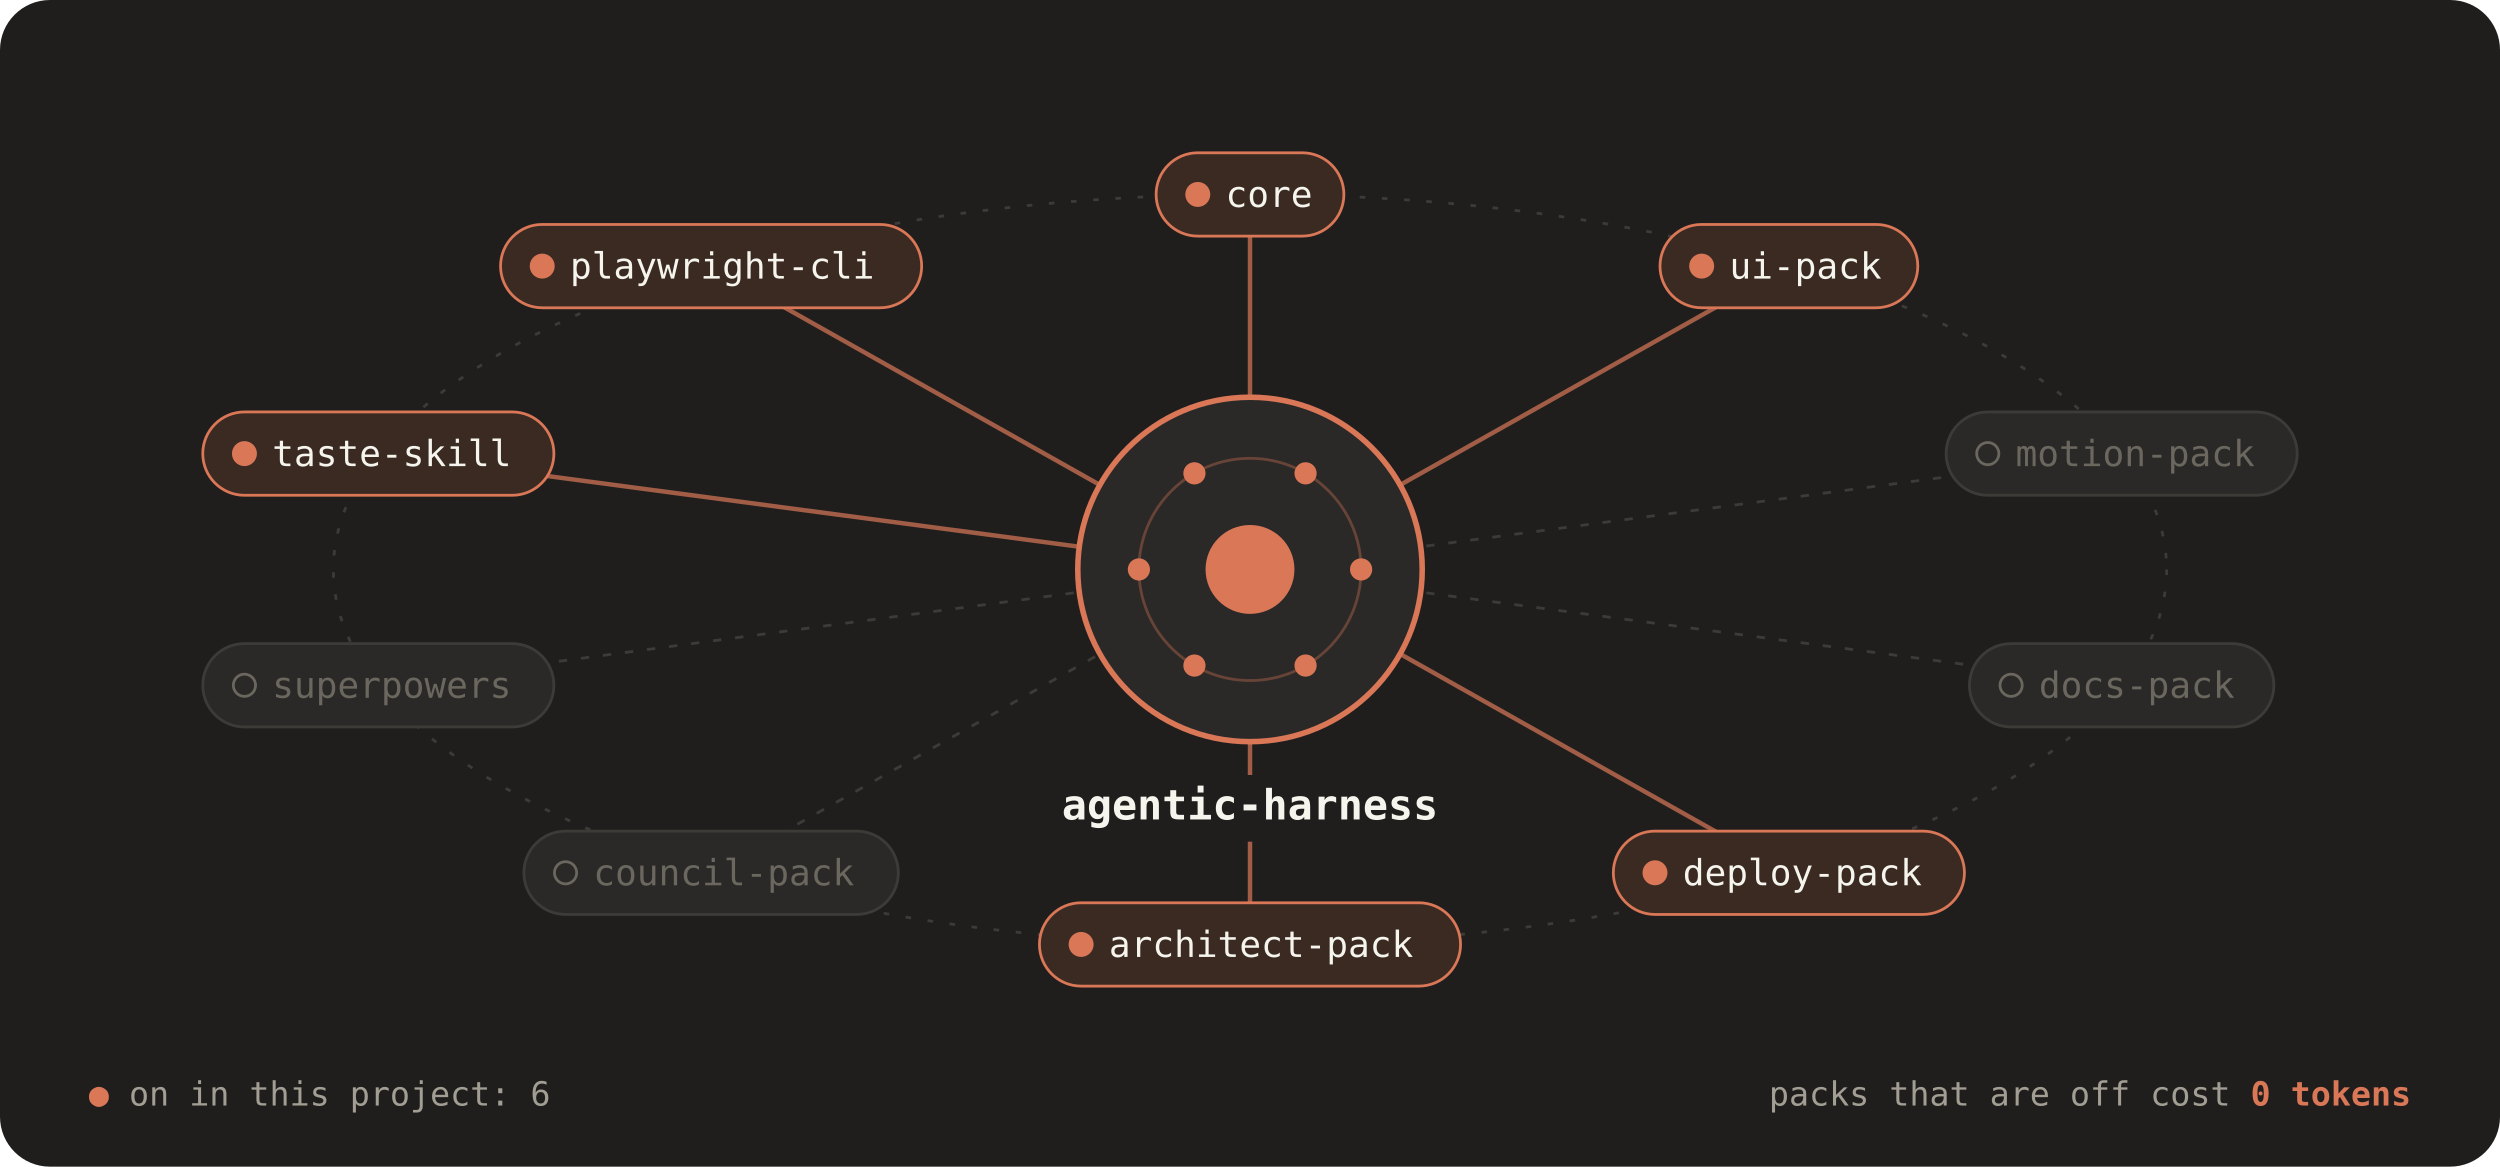
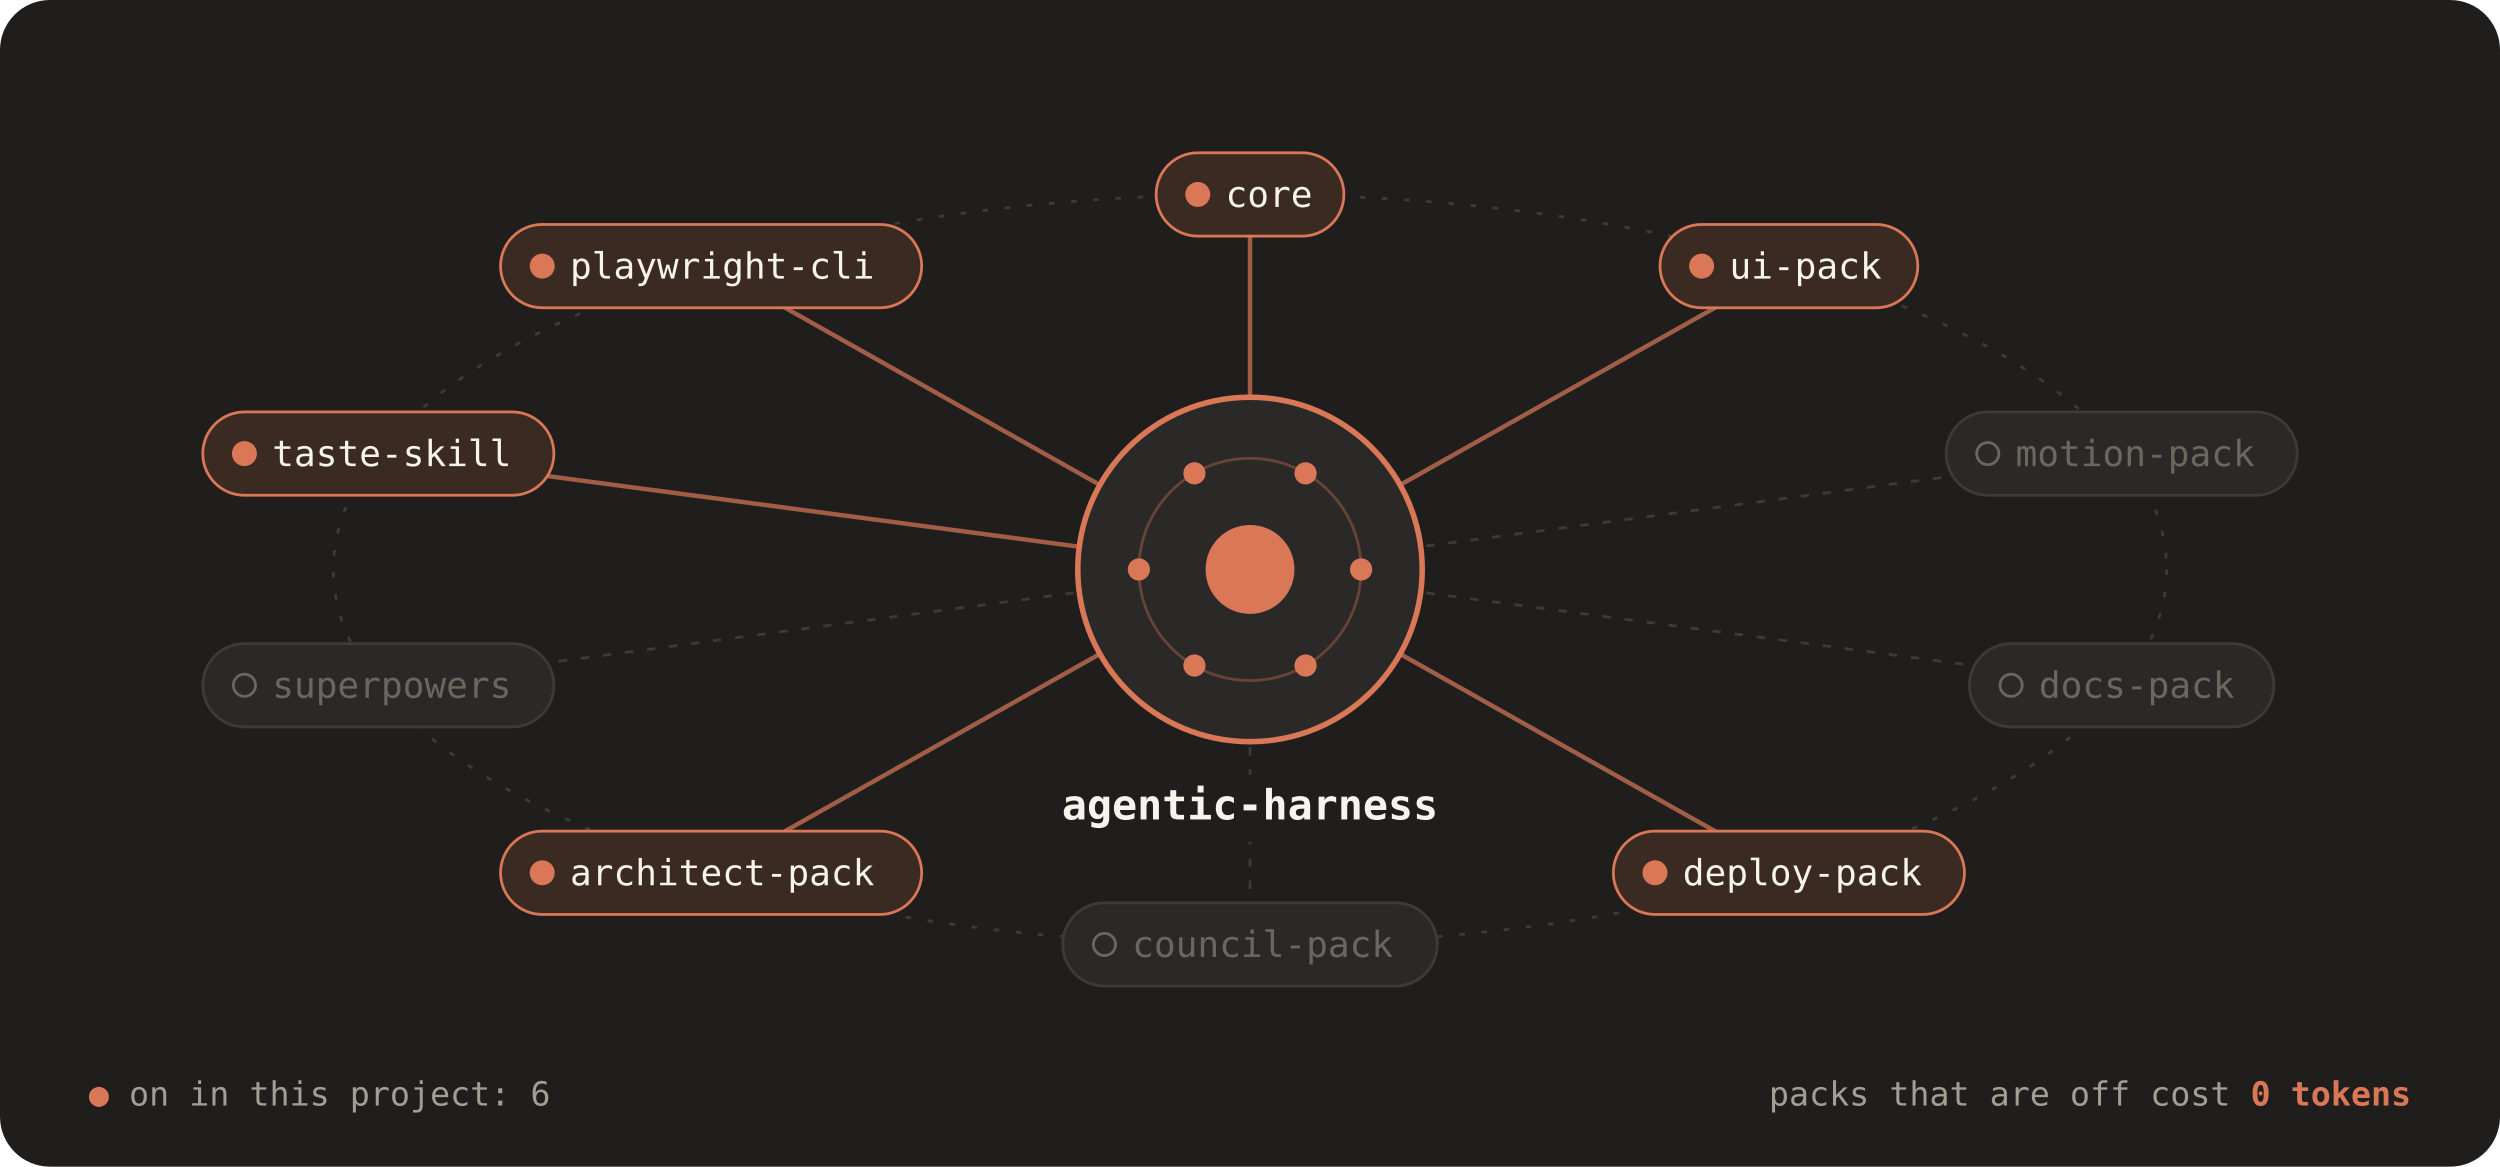
<svg xmlns="http://www.w3.org/2000/svg" width="900" height="420" viewBox="0 0 900 420" font-family="ui-monospace, SFMono-Regular, Menlo, Consolas, monospace">
  <rect width="900" height="420" rx="18" fill="#1F1E1D" />
  <ellipse cx="450" cy="205" rx="330" ry="135" fill="none" stroke="#3D3B38" stroke-dasharray="2 6" />
  <line x1="450" y1="205" x2="450.0" y2="70.0" stroke="#D97757" stroke-width="1.6" opacity="0.7" />
  <line x1="450" y1="205" x2="644.0" y2="95.8" stroke="#D97757" stroke-width="1.6" opacity="0.7" />
  <line x1="450" y1="205" x2="763.8" y2="163.3" stroke="#3D3B38" stroke-width="1" stroke-dasharray="3 5" opacity="1" />
  <line x1="450" y1="205" x2="763.8" y2="246.7" stroke="#3D3B38" stroke-width="1" stroke-dasharray="3 5" opacity="1" />
  <line x1="450" y1="205" x2="644.0" y2="314.2" stroke="#D97757" stroke-width="1.6" opacity="0.7" />
-   <line x1="450" y1="205" x2="450.0" y2="340.0" stroke="#D97757" stroke-width="1.6" opacity="0.7" />
-   <line x1="450" y1="205" x2="256.0" y2="314.2" stroke="#3D3B38" stroke-width="1" stroke-dasharray="3 5" opacity="1" />
+   <line x1="450" y1="205" x2="450.0" y2="340.0" stroke="#3D3B38" stroke-width="1" stroke-dasharray="3 5" opacity="1" />
+   <line x1="450" y1="205" x2="256.0" y2="314.2" stroke="#D97757" stroke-width="1.6" opacity="0.7" />
  <line x1="450" y1="205" x2="136.2" y2="246.7" stroke="#3D3B38" stroke-width="1" stroke-dasharray="3 5" opacity="1" />
  <line x1="450" y1="205" x2="136.2" y2="163.3" stroke="#D97757" stroke-width="1.6" opacity="0.7" />
  <line x1="450" y1="205" x2="256.0" y2="95.8" stroke="#D97757" stroke-width="1.6" opacity="0.7" />
  <circle cx="450" cy="205" r="62" fill="#2A2927" stroke="#D97757" stroke-width="2" />
  <circle cx="450" cy="205" r="40" fill="none" stroke="#D97757" stroke-opacity="0.35" />
  <circle cx="490.0" cy="205.0" r="4" fill="#D97757" />
  <circle cx="470.0" cy="239.6" r="4" fill="#D97757" />
  <circle cx="430.0" cy="239.6" r="4" fill="#D97757" />
  <circle cx="410.0" cy="205.0" r="4" fill="#D97757" />
  <circle cx="430.0" cy="170.4" r="4" fill="#D97757" />
  <circle cx="470.0" cy="170.4" r="4" fill="#D97757" />
  <circle cx="450" cy="205" r="16" fill="#D97757" />
  <g>
    <rect x="416.2" y="55.0" width="67.6" height="30" rx="15" fill="#3A2A22" stroke="#D97757" />
    <circle cx="431.2" cy="70.0" r="4" fill="#D97757" stroke="#D97757" />
    <text x="441.2" y="74.5" font-size="13" fill="#F5F4ED">core</text>
  </g>
  <g>
    <rect x="597.6" y="80.8" width="92.8" height="30" rx="15" fill="#3A2A22" stroke="#D97757" />
    <circle cx="612.6" cy="95.8" r="4" fill="#D97757" stroke="#D97757" />
    <text x="622.6" y="100.3" font-size="13" fill="#F5F4ED">ui-pack</text>
  </g>
  <g>
    <rect x="700.6" y="148.3" width="126.4" height="30" rx="15" fill="#2A2927" stroke="#3D3B38" />
    <circle cx="715.6" cy="163.3" r="4" fill="none" stroke="#6B675F" />
    <text x="725.6" y="167.8" font-size="13" fill="#6B675F">motion-pack</text>
  </g>
  <g>
    <rect x="709.0" y="231.7" width="109.6" height="30" rx="15" fill="#2A2927" stroke="#3D3B38" />
    <circle cx="724.0" cy="246.7" r="4" fill="none" stroke="#6B675F" />
    <text x="734.0" y="251.2" font-size="13" fill="#6B675F">docs-pack</text>
  </g>
  <g>
    <rect x="580.8" y="299.2" width="126.4" height="30" rx="15" fill="#3A2A22" stroke="#D97757" />
    <circle cx="595.8" cy="314.2" r="4" fill="#D97757" stroke="#D97757" />
    <text x="605.8" y="318.7" font-size="13" fill="#F5F4ED">deploy-pack</text>
  </g>
  <g>
-     <rect x="374.2" y="325.0" width="151.6" height="30" rx="15" fill="#3A2A22" stroke="#D97757" />
-     <circle cx="389.2" cy="340.0" r="4" fill="#D97757" stroke="#D97757" />
-     <text x="399.2" y="344.5" font-size="13" fill="#F5F4ED">architect-pack</text>
+     <rect x="382.6" y="325.0" width="134.8" height="30" rx="15" fill="#2A2927" stroke="#3D3B38" />
+     <circle cx="397.6" cy="340.0" r="4" fill="none" stroke="#6B675F" />
+     <text x="407.6" y="344.5" font-size="13" fill="#6B675F">council-pack</text>
  </g>
  <g>
-     <rect x="188.6" y="299.2" width="134.8" height="30" rx="15" fill="#2A2927" stroke="#3D3B38" />
-     <circle cx="203.6" cy="314.2" r="4" fill="none" stroke="#6B675F" />
-     <text x="213.6" y="318.7" font-size="13" fill="#6B675F">council-pack</text>
+     <rect x="180.2" y="299.2" width="151.6" height="30" rx="15" fill="#3A2A22" stroke="#D97757" />
+     <circle cx="195.2" cy="314.2" r="4" fill="#D97757" stroke="#D97757" />
+     <text x="205.2" y="318.7" font-size="13" fill="#F5F4ED">architect-pack</text>
  </g>
  <g>
    <rect x="73.0" y="231.7" width="126.4" height="30" rx="15" fill="#2A2927" stroke="#3D3B38" />
    <circle cx="88.0" cy="246.7" r="4" fill="none" stroke="#6B675F" />
    <text x="98.0" y="251.2" font-size="13" fill="#6B675F">superpowers</text>
  </g>
  <g>
    <rect x="73.0" y="148.3" width="126.4" height="30" rx="15" fill="#3A2A22" stroke="#D97757" />
    <circle cx="88.0" cy="163.3" r="4" fill="#D97757" stroke="#D97757" />
    <text x="98.0" y="167.8" font-size="13" fill="#F5F4ED">taste-skill</text>
  </g>
  <g>
    <rect x="180.2" y="80.8" width="151.6" height="30" rx="15" fill="#3A2A22" stroke="#D97757" />
    <circle cx="195.2" cy="95.8" r="4" fill="#D97757" stroke="#D97757" />
    <text x="205.2" y="100.3" font-size="13" fill="#F5F4ED">playwright-cli</text>
  </g>
  <rect x="368" y="279" width="164" height="24" rx="12" fill="#1F1E1D" />
  <text x="450" y="295" font-size="15" font-weight="700" fill="#F5F4ED" text-anchor="middle">agentic-harness</text>
  <text x="32" y="398" font-size="12" fill="#A39E93">
    <tspan fill="#D97757">●</tspan> on in this project: 6</text>
  <text x="868" y="398" font-size="12" fill="#A39E93" text-anchor="end">packs that are off cost <tspan fill="#D97757" font-weight="700">0 tokens</tspan>
  </text>
</svg>
